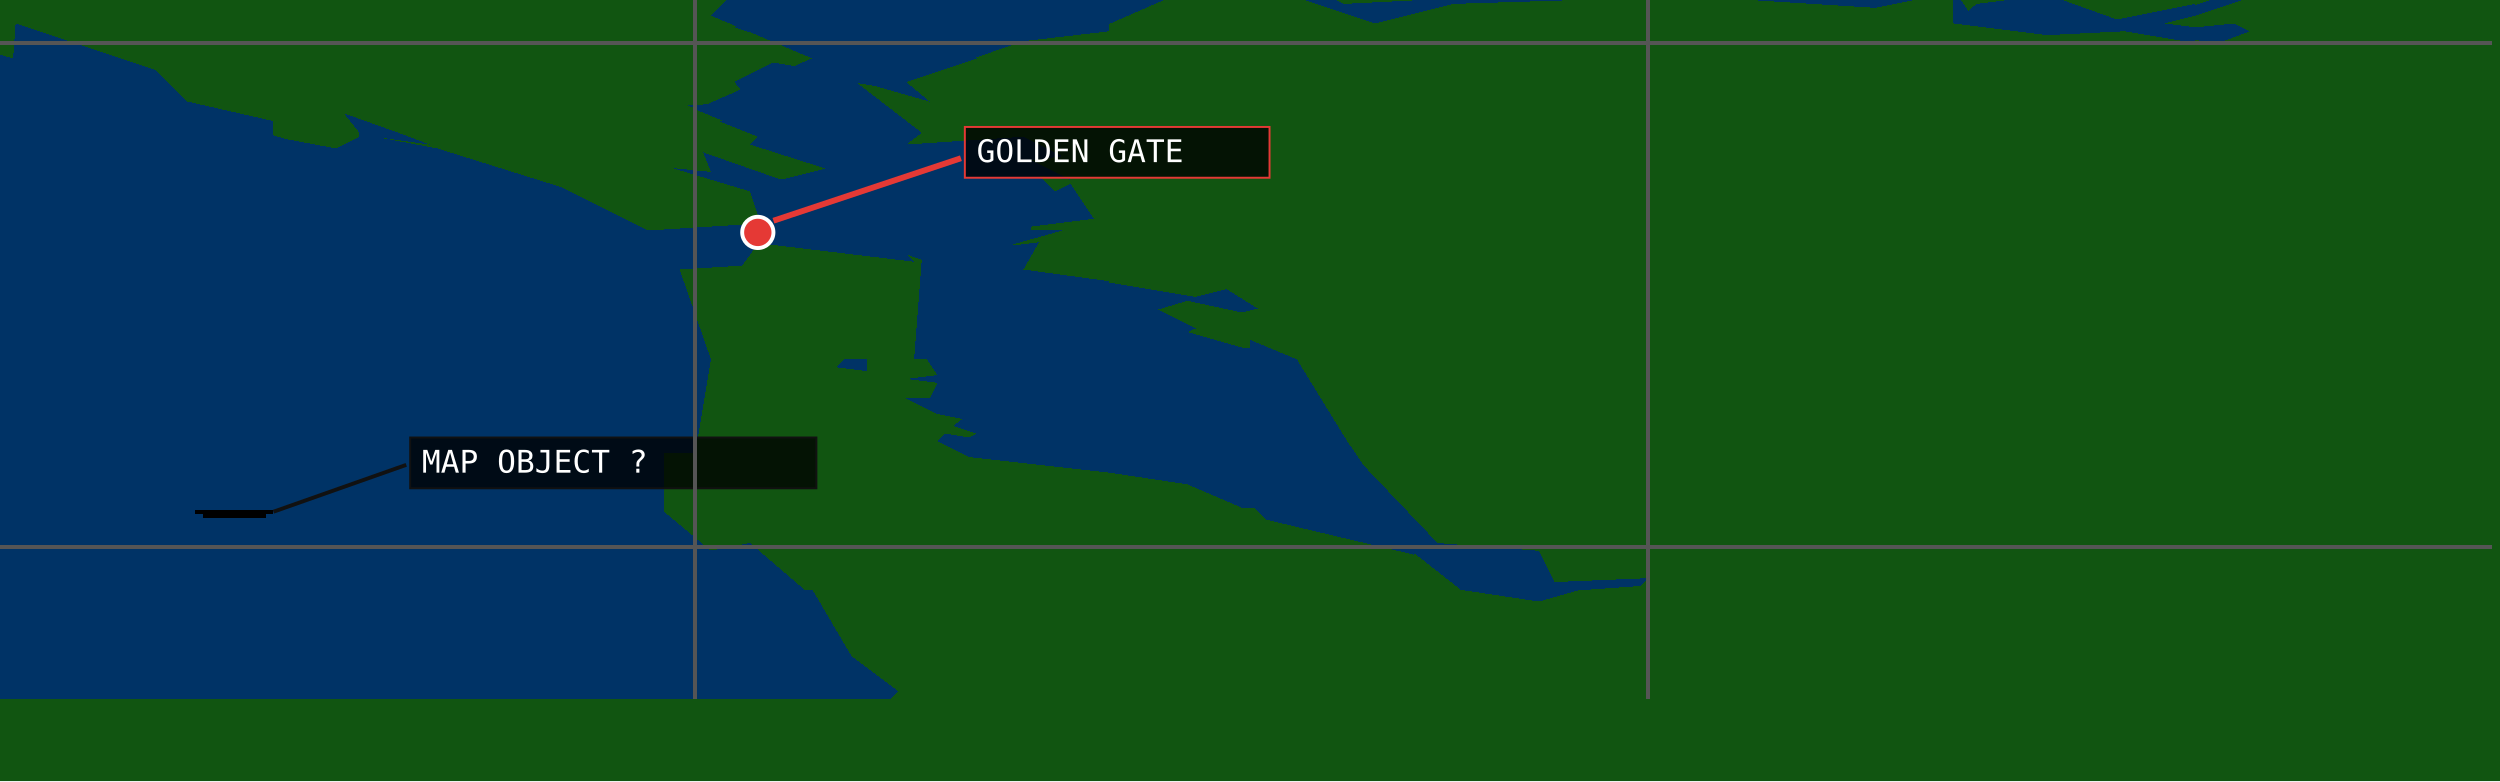
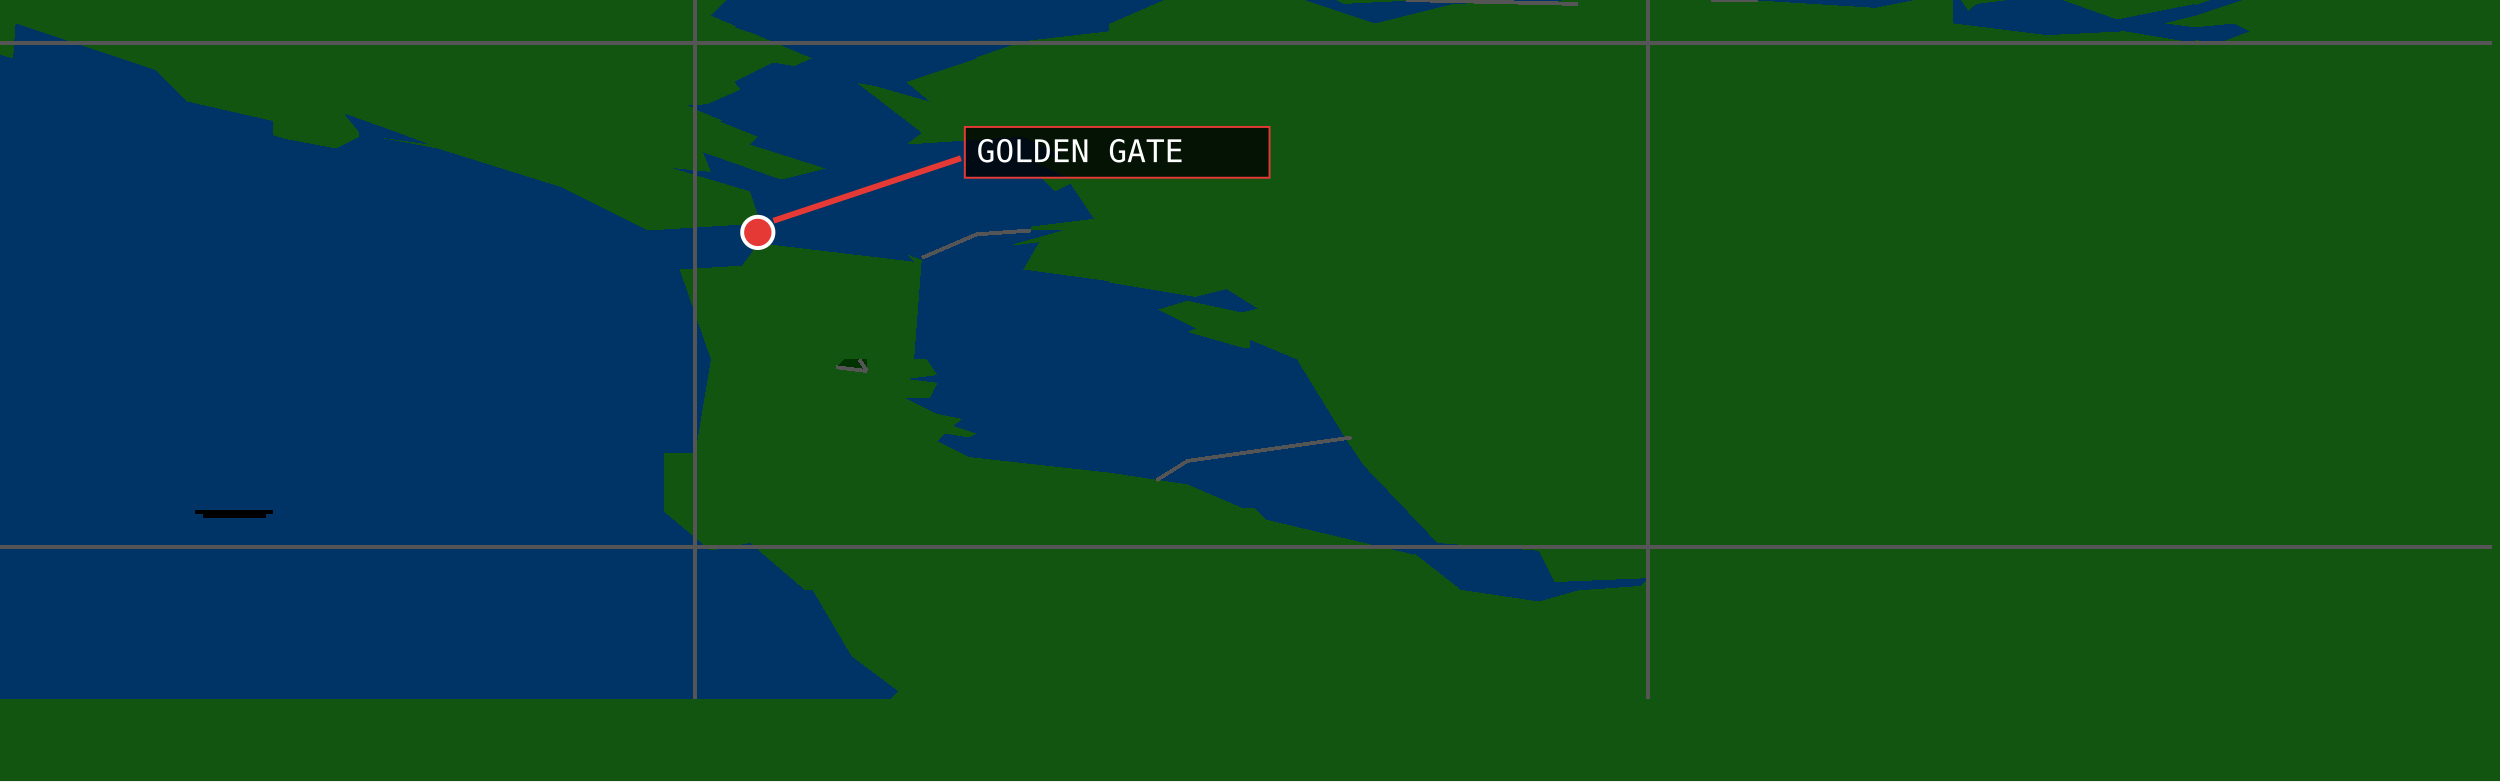
<svg xmlns="http://www.w3.org/2000/svg" width="640" height="200" viewBox="0 0 640 200" shape-rendering="crispEdges">
  <rect width="640" height="200" fill="#115511" />
-   <g fill="#003366" stroke="none">
-     <polygon points="0,14 166,63 178,92 162,133 196,151 0,156" />
-     <polygon points="240,63 334,97 362,138 244,105" />
-     <polygon points="198,0 188,7 232,21 292,0" />
-     <polygon points="162,63 196,58 224,37 262,41 258,73 224,58 158,67" />
-     <polygon points="210,14 178,28 214,43 236,34" />
-     <polygon points="0,146 196,151 224,179 224,179 0,179" />
-     <polygon points="208,15 204,17 198,16 188,21 192,26 176,27 194,34 236,34 224,29" />
-     <polygon points="216,0 246,7 250,15 232,21 238,26 224,22 212,20 208,15 182,4 186,0" />
-     <polygon points="284,0 284,8 258,11 214,0" />
-     <polygon points="298,0 282,7 282,0" />
-     <polygon points="342,0 344,1 364,0 372,1 352,6 334,0" />
-     <polygon points="360,1 362,0 404,0 372,1" />
-     <polygon points="450,0 448,0 438,0" />
-     <polygon points="502,0 504,3 500,6 500,0 490,0 480,2 448,0 450,0" />
-     <polygon points="528,0 542,5 562,1 562,4 554,6 562,7 562,11 544,8 524,9 500,6 506,1 514,0" />
-     <polygon points="144,48 166,59 198,57 190,68 174,69 182,92 136,92" />
-     <polygon points="180,39 200,46 212,43 234,67 192,62 192,57 194,55 192,49 172,43 182,44" />
-     <polygon points="184,31 236,34 232,37 262,35 272,40 264,41 274,46 266,45 214,44 192,37 194,35" />
-     <polygon points="212,43 266,45 270,49 274,47 280,56 264,58 264,59 272,59 240,68 218,60" />
-     <polygon points="236,66 258,63 266,62 262,69 284,72 284,92 234,92" />
-     <polygon points="282,72 306,76 314,74 322,79 318,80 304,77 294,80 280,80" />
-     <polygon points="282,79 296,79 308,85 306,84 304,85 318,89 318,92 280,92" />
-     <polygon points="318,89 320,89 320,87 332,92 318,92" />
-     <polygon points="140,90 182,92 178,116 170,116 170,131 182,141 192,139 206,151 140,151" />
-     <polygon points="236,90 240,96 232,97 240,98 238,102 232,102 240,106 250,108 284,92" />
-     <polygon points="248,106 244,109 250,111 248,112 242,111 240,113 248,117 284,121 284,92" />
-     <polygon points="280,90 332,92 348,118 328,130 318,130 304,124 284,121" />
-     <polygon points="348,118 368,139 362,142 324,133 320,129" />
-     <polygon points="360,140 368,139 394,141 398,149 422,148 420,150 406,151 374,151" />
-     <polygon points="4,6 40,18 48,26 70,31 70,34 2,34" />
-     <polygon points="88,29 102,34 92,34" />
-     <polygon points="566,0 560,2 562,4 574,0" />
-     <polygon points="562,7 572,6 576,8 568,11 560,10" />
-     <polygon points="0,32 70,34 70,35 86,38 92,35 92,34 102,34 110,37 96,35 112,38 144,48 144,92 0,92" />
-     <polygon points="0,90 144,90 144,151 0,151" />
-     <polygon points="0,149 144,149 144,179 0,179" />
-     <polygon points="208,151 218,168 230,177 228,179 140,179 140,149" />
-     <polygon points="374,151 408,150 394,154" />
-     <polygon points="214,94 222,95 220,94" />
-     <polygon points="222,95 222,92 220,94" />
-     <polygon points="222,92 216,92 220,94" />
-     <polygon points="216,92 214,94 220,94" />
+   <g stroke="none">
+     <polygon points="0,14 166,63 178,92 162,133 196,151 0,156" fill="#003366" />
+     <polygon points="240,63 334,97 362,138 244,105" fill="#003366" />
+     <polygon points="198,0 188,7 232,21 292,0" fill="#003366" />
+     <polygon points="162,63 196,58 224,37 262,41 258,73 224,58 158,67" fill="#003366" />
+     <polygon points="210,14 178,28 214,43 236,34" fill="#003366" />
+     <polygon points="0,146 196,151 224,179 224,179 0,179" fill="#003366" />
+     <polygon points="208,15 204,17 198,16 188,21 192,26 176,27 194,34 236,34 224,29" fill="#003366" />
+     <polygon points="216,0 246,7 250,15 232,21 238,26 224,22 212,20 208,15 182,4 186,0" fill="#003366" />
+     <polygon points="284,0 284,8 258,11 214,0" fill="#003366" />
+     <polygon points="298,0 282,7 282,0" fill="#003366" />
+     <polygon points="342,0 344,1 364,0 372,1 352,6 334,0" fill="#003366" />
+     <polygon points="360,1 362,0 404,0 372,1" fill="#003366" />
+     <polygon points="450,0 448,0 438,0" fill="#003366" />
+     <polygon points="502,0 504,3 500,6 500,0 490,0 480,2 448,0 450,0" fill="#003366" />
+     <polygon points="528,0 542,5 562,1 562,4 554,6 562,7 562,11 544,8 524,9 500,6 506,1 514,0" fill="#003366" />
+     <polygon points="144,48 166,59 198,57 190,68 174,69 182,92 136,92" fill="#003366" />
+     <polygon points="180,39 200,46 212,43 234,67 192,62 192,57 194,55 192,49 172,43 182,44" fill="#003366" />
+     <polygon points="184,31 236,34 232,37 262,35 272,40 264,41 274,46 266,45 214,44 192,37 194,35" fill="#003366" />
+     <polygon points="212,43 266,45 270,49 274,47 280,56 264,58 264,59 272,59 240,68 218,60" fill="#003366" />
+     <polygon points="236,66 258,63 266,62 262,69 284,72 284,92 234,92" fill="#003366" />
+     <polygon points="282,72 306,76 314,74 322,79 318,80 304,77 294,80 280,80" fill="#003366" />
+     <polygon points="282,79 296,79 308,85 306,84 304,85 318,89 318,92 280,92" fill="#003366" />
+     <polygon points="318,89 320,89 320,87 332,92 318,92" fill="#003366" />
+     <polygon points="140,90 182,92 178,116 170,116 170,131 182,141 192,139 206,151 140,151" fill="#003366" />
+     <polygon points="236,90 240,96 232,97 240,98 238,102 232,102 240,106 250,108 284,92" fill="#003366" />
+     <polygon points="248,106 244,109 250,111 248,112 242,111 240,113 248,117 284,121 284,92" fill="#003366" />
+     <polygon points="280,90 332,92 348,118 328,130 318,130 304,124 284,121" fill="#003366" />
+     <polygon points="348,118 368,139 362,142 324,133 320,129" fill="#003366" />
+     <polygon points="360,140 368,139 394,141 398,149 422,148 420,150 406,151 374,151" fill="#003366" />
+     <polygon points="4,6 40,18 48,26 70,31 70,34 2,34" fill="#003366" />
+     <polygon points="88,29 102,34 92,34" fill="#003366" />
+     <polygon points="566,0 560,2 562,4 574,0" fill="#003366" />
+     <polygon points="562,7 572,6 576,8 568,11 560,10" fill="#003366" />
+     <polygon points="0,32 70,34 70,35 86,38 92,35 92,34 102,34 110,37 96,35 112,38 144,48 144,92 0,92" fill="#003366" />
+     <polygon points="0,90 144,90 144,151 0,151" fill="#003366" />
+     <polygon points="0,149 144,149 144,179 0,179" fill="#003366" />
+     <polygon points="208,151 218,168 230,177 228,179 140,179 140,149" fill="#003366" />
+     <polygon points="374,151 408,150 394,154" fill="#003366" />
+     <polygon points="214,94 222,95 220,94" fill="#003300" />
+     <polygon points="222,95 222,92 220,94" fill="#003300" />
+     <polygon points="222,92 216,92 220,94" fill="#003300" />
+     <polygon points="216,92 214,94 220,94" fill="#003300" />
  </g>
-   <g shape-rendering="geometricPrecision" font-family="monospace">
-     <path d="M 70 131 L 104 119" stroke="#111" stroke-width="1" />
-     <rect x="105" y="112" width="104" height="13" fill="#000" fill-opacity=".78" stroke="#111" stroke-width=".5" />
-     <text x="108" y="121" fill="#fff" font-size="8">MAP OBJECT ?</text>
-   </g>
-   <g fill="none" stroke="#555555" stroke-width="1">
-     <line x1="422" y1="0" x2="422" y2="179" />
-     <line x1="178" y1="0" x2="178" y2="179" />
-     <line x1="0" y1="140" x2="638" y2="140" />
-     <line x1="0" y1="11" x2="638" y2="11" />
-   </g>
-   <g fill="none" stroke="#000000" stroke-width="1">
-     <line x1="62" y1="130" x2="62" y2="130" />
-     <line x1="50" y1="131" x2="70" y2="131" />
-     <line x1="52" y1="132" x2="68" y2="132" />
-   </g>
+   <line x1="360" y1="0" x2="404" y2="1" stroke="#555555" stroke-width="1" />
+   <line x1="438" y1="0" x2="450" y2="0" stroke="#555555" stroke-width="1" />
+   <line x1="296" y1="123" x2="304" y2="118" stroke="#555555" stroke-width="1" />
+   <line x1="304" y1="118" x2="346" y2="112" stroke="#555555" stroke-width="1" />
+   <line x1="194" y1="56" x2="194" y2="60" stroke="#880000" stroke-width="1" />
+   <line x1="194" y1="63" x2="194" y2="59" stroke="#880000" stroke-width="1" />
+   <line x1="236" y1="66" x2="250" y2="60" stroke="#555555" stroke-width="1" />
+   <line x1="250" y1="60" x2="264" y2="59" stroke="#555555" stroke-width="1" />
+   <line x1="236" y1="66" x2="250" y2="60" stroke="#555555" stroke-width="1" />
+   <line x1="250" y1="60" x2="264" y2="59" stroke="#555555" stroke-width="1" />
+   <line x1="214" y1="94" x2="222" y2="95" stroke="#555555" stroke-width="1" />
+   <line x1="220" y1="92" x2="222" y2="95" stroke="#555555" stroke-width="1" />
+   <line x1="422" y1="0" x2="422" y2="179" stroke="#555555" stroke-width="1" />
+   <line x1="178" y1="0" x2="178" y2="179" stroke="#555555" stroke-width="1" />
+   <line x1="0" y1="140" x2="638" y2="140" stroke="#555555" stroke-width="1" />
+   <line x1="0" y1="11" x2="638" y2="11" stroke="#555555" stroke-width="1" />
+   <line x1="62" y1="130" x2="62" y2="130" stroke="#000000" stroke-width="1" />
+   <line x1="50" y1="131" x2="70" y2="131" stroke="#000000" stroke-width="1" />
+   <line x1="52" y1="132" x2="68" y2="132" stroke="#000000" stroke-width="1" />
  <g shape-rendering="geometricPrecision" font-family="monospace">
    <circle cx="194" cy="59.5" r="4" fill="#e53935" stroke="#fff" stroke-width="1" />
    <path d="M 198 56.5 L 246 40.5" stroke="#e53935" stroke-width="1.5" />
    <rect x="247" y="32.5" width="78" height="13" fill="#000" fill-opacity=".78" stroke="#e53935" stroke-width=".5" />
    <text x="250" y="41.5" fill="#fff" font-size="8">GOLDEN GATE</text>
  </g>
</svg>
